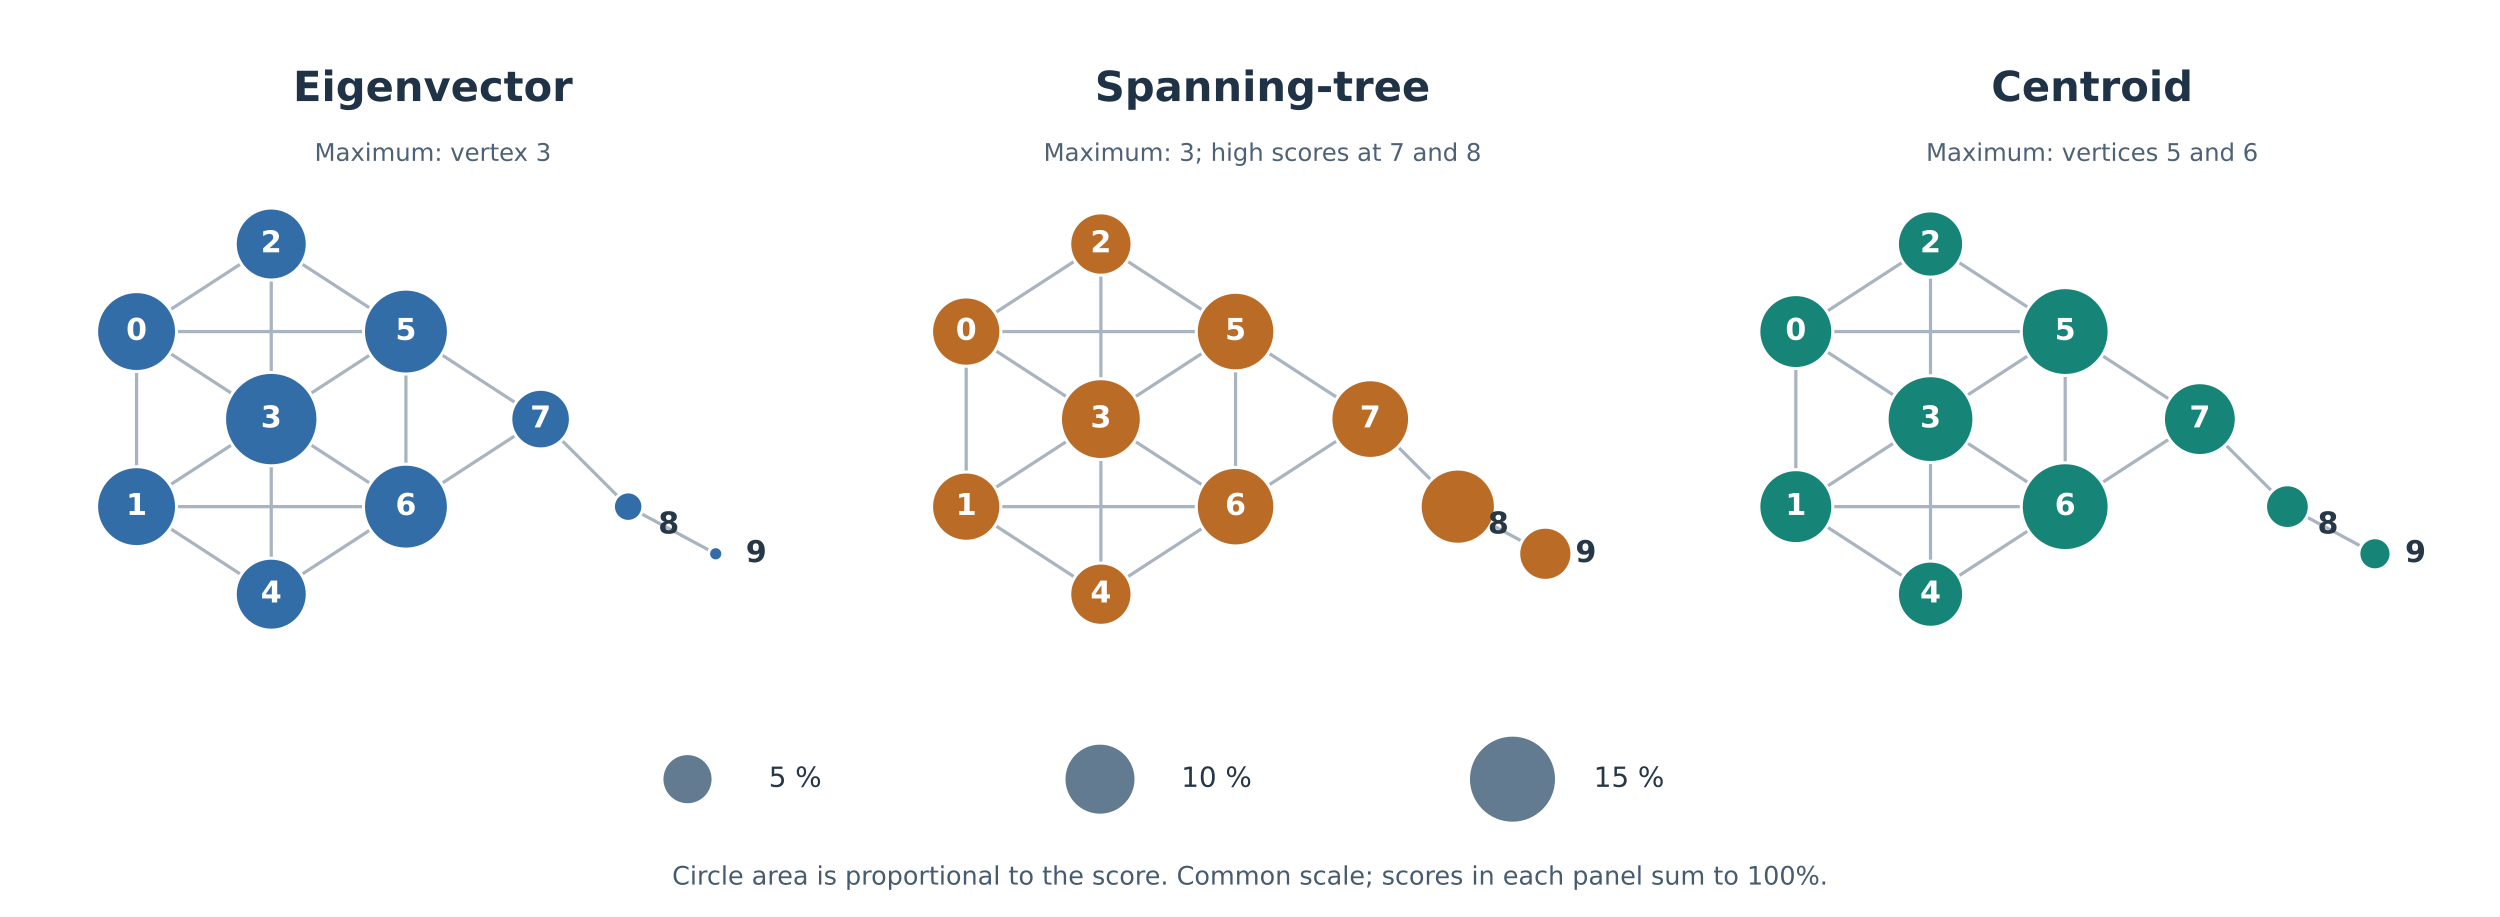
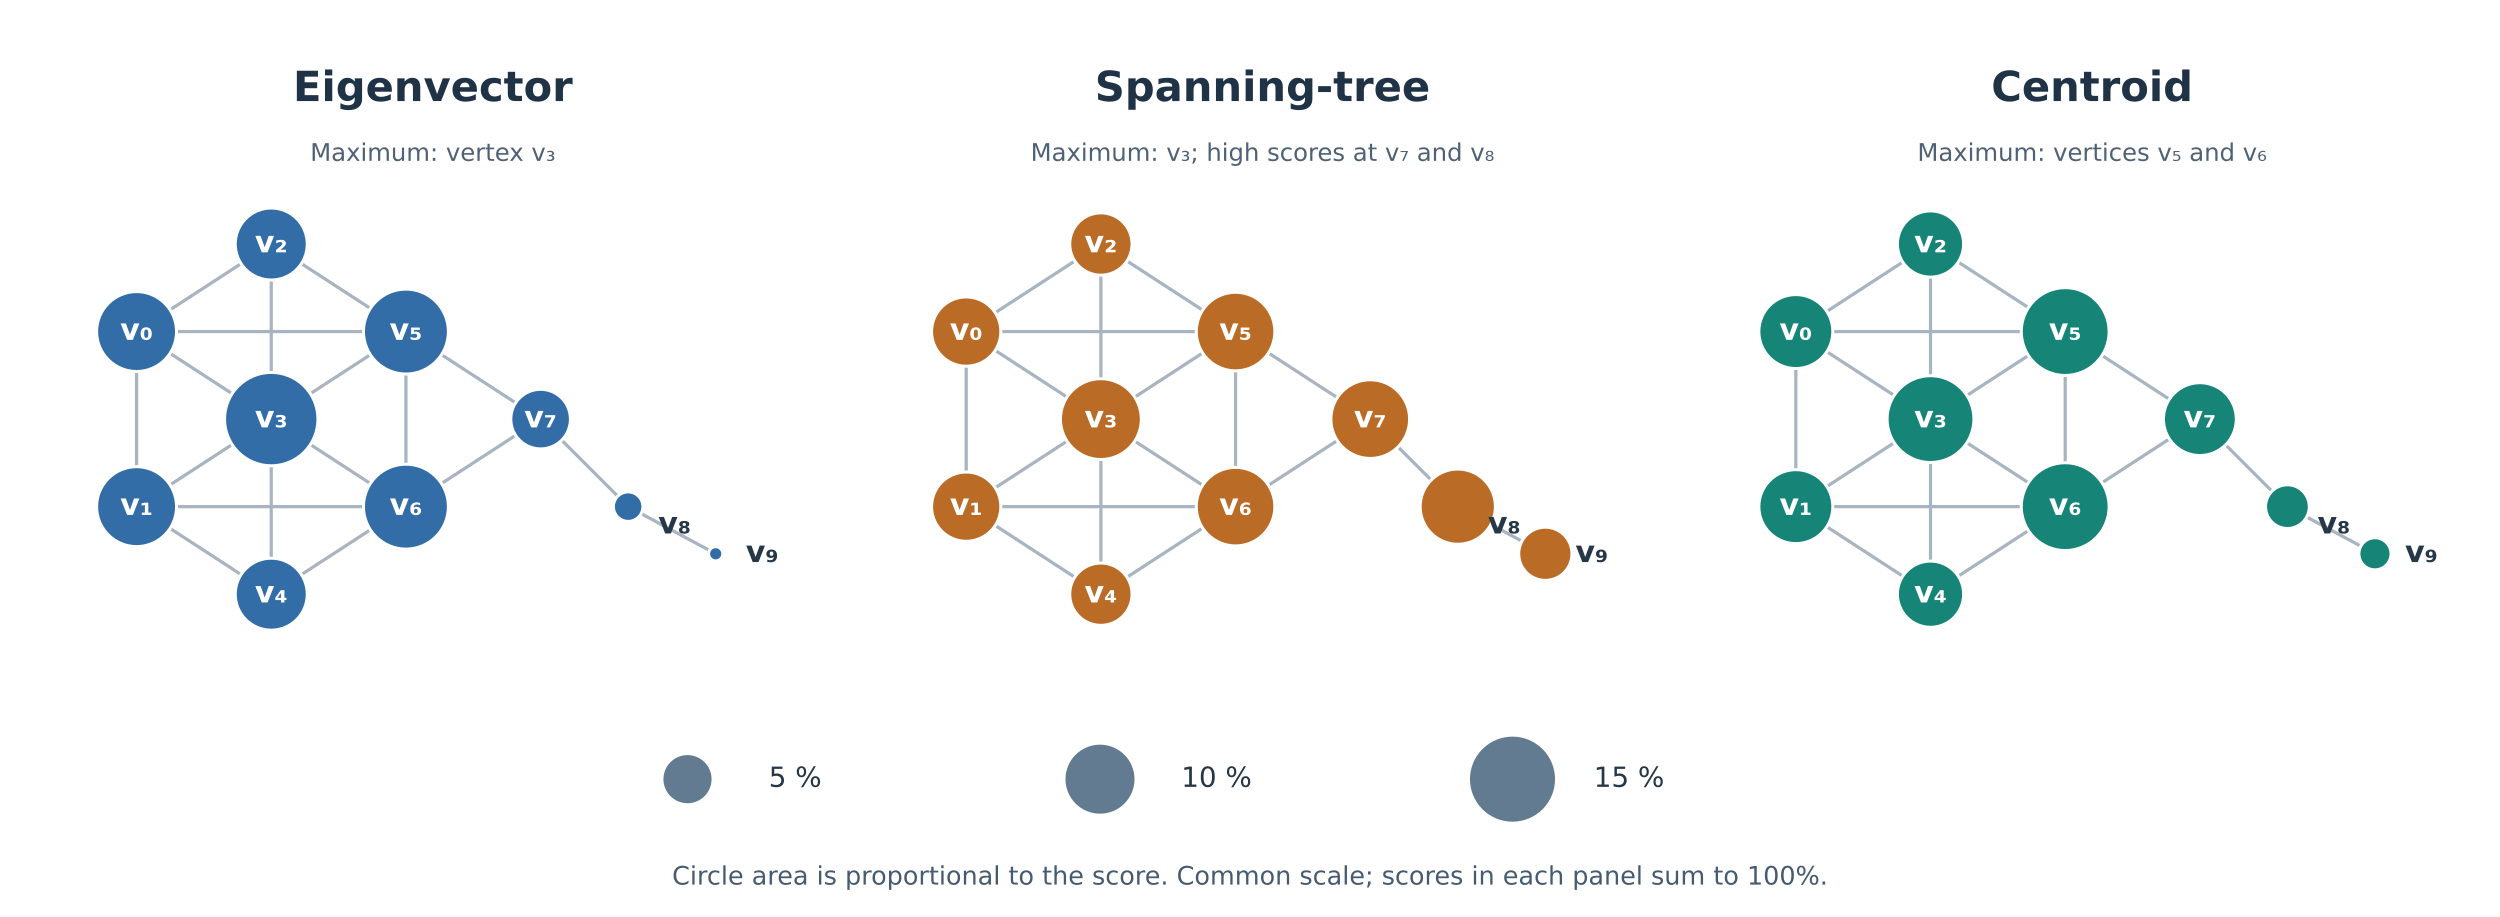
<svg xmlns="http://www.w3.org/2000/svg" xmlns:xlink="http://www.w3.org/1999/xlink" width="1080pt" height="396pt" viewBox="0 0 1080 396" version="1.1">
  <defs>
    <style type="text/css">*{stroke-linejoin: round; stroke-linecap: butt}</style>
  </defs>
  <g id="figure_1">
    <g id="patch_1">
      <path d="M 0 396  L 1080 396  L 1080 0  L 0 0  z " style="fill: #ffffff" />
    </g>
    <g id="axes_1">
      <g id="line2d_1">
        <path d="M 59 143.235  L 59 218.871  " clip-path="url(#pb91f4ada5d)" style="fill: none; stroke: #a9b4c1; stroke-width: 1.4; stroke-linecap: square" />
      </g>
      <g id="line2d_2">
        <path d="M 59 143.235  L 117.182 105.416  " clip-path="url(#pb91f4ada5d)" style="fill: none; stroke: #a9b4c1; stroke-width: 1.4; stroke-linecap: square" />
      </g>
      <g id="line2d_3">
        <path d="M 59 143.235  L 117.182 181.053  " clip-path="url(#pb91f4ada5d)" style="fill: none; stroke: #a9b4c1; stroke-width: 1.4; stroke-linecap: square" />
      </g>
      <g id="line2d_4">
        <path d="M 59 143.235  L 175.364 143.235  " clip-path="url(#pb91f4ada5d)" style="fill: none; stroke: #a9b4c1; stroke-width: 1.4; stroke-linecap: square" />
      </g>
      <g id="line2d_5">
        <path d="M 59 218.871  L 117.182 181.053  " clip-path="url(#pb91f4ada5d)" style="fill: none; stroke: #a9b4c1; stroke-width: 1.4; stroke-linecap: square" />
      </g>
      <g id="line2d_6">
        <path d="M 59 218.871  L 117.182 256.689  " clip-path="url(#pb91f4ada5d)" style="fill: none; stroke: #a9b4c1; stroke-width: 1.4; stroke-linecap: square" />
      </g>
      <g id="line2d_7">
        <path d="M 59 218.871  L 175.364 218.871  " clip-path="url(#pb91f4ada5d)" style="fill: none; stroke: #a9b4c1; stroke-width: 1.4; stroke-linecap: square" />
      </g>
      <g id="line2d_8">
        <path d="M 117.182 105.416  L 117.182 181.053  " clip-path="url(#pb91f4ada5d)" style="fill: none; stroke: #a9b4c1; stroke-width: 1.4; stroke-linecap: square" />
      </g>
      <g id="line2d_9">
        <path d="M 117.182 105.416  L 175.364 143.235  " clip-path="url(#pb91f4ada5d)" style="fill: none; stroke: #a9b4c1; stroke-width: 1.4; stroke-linecap: square" />
      </g>
      <g id="line2d_10">
        <path d="M 117.182 181.053  L 117.182 256.689  " clip-path="url(#pb91f4ada5d)" style="fill: none; stroke: #a9b4c1; stroke-width: 1.4; stroke-linecap: square" />
      </g>
      <g id="line2d_11">
        <path d="M 117.182 181.053  L 175.364 143.235  " clip-path="url(#pb91f4ada5d)" style="fill: none; stroke: #a9b4c1; stroke-width: 1.4; stroke-linecap: square" />
      </g>
      <g id="line2d_12">
        <path d="M 117.182 181.053  L 175.364 218.871  " clip-path="url(#pb91f4ada5d)" style="fill: none; stroke: #a9b4c1; stroke-width: 1.4; stroke-linecap: square" />
      </g>
      <g id="line2d_13">
        <path d="M 117.182 256.689  L 175.364 218.871  " clip-path="url(#pb91f4ada5d)" style="fill: none; stroke: #a9b4c1; stroke-width: 1.4; stroke-linecap: square" />
      </g>
      <g id="line2d_14">
        <path d="M 175.364 143.235  L 175.364 218.871  " clip-path="url(#pb91f4ada5d)" style="fill: none; stroke: #a9b4c1; stroke-width: 1.4; stroke-linecap: square" />
      </g>
      <g id="line2d_15">
        <path d="M 175.364 143.235  L 233.545 181.053  " clip-path="url(#pb91f4ada5d)" style="fill: none; stroke: #a9b4c1; stroke-width: 1.4; stroke-linecap: square" />
      </g>
      <g id="line2d_16">
        <path d="M 175.364 218.871  L 233.545 181.053  " clip-path="url(#pb91f4ada5d)" style="fill: none; stroke: #a9b4c1; stroke-width: 1.4; stroke-linecap: square" />
      </g>
      <g id="line2d_17">
        <path d="M 233.545 181.053  L 271.364 218.871  " clip-path="url(#pb91f4ada5d)" style="fill: none; stroke: #a9b4c1; stroke-width: 1.4; stroke-linecap: square" />
      </g>
      <g id="line2d_18">
        <path d="M 271.364 218.871  L 309.182 239.235  " clip-path="url(#pb91f4ada5d)" style="fill: none; stroke: #a9b4c1; stroke-width: 1.4; stroke-linecap: square" />
      </g>
      <g id="PathCollection_1">
        <path d="M 59 160.496  C 63.578 160.496 67.968 158.677 71.205 155.44  C 74.442 152.203 76.261 147.812 76.261 143.235  C 76.261 138.657 74.442 134.266 71.205 131.029  C 67.968 127.792 63.578 125.974 59 125.974  C 54.422 125.974 50.032 127.792 46.795 131.029  C 43.558 134.266 41.739 138.657 41.739 143.235  C 41.739 147.812 43.558 152.203 46.795 155.44  C 50.032 158.677 54.422 160.496 59 160.496  z " clip-path="url(#pb91f4ada5d)" style="fill: #326da8; stroke: #ffffff; stroke-width: 1.3" />
        <path d="M 59 236.132  C 63.578 236.132 67.968 234.313 71.205 231.076  C 74.442 227.839 76.261 223.449 76.261 218.871  C 76.261 214.293 74.442 209.902 71.205 206.666  C 67.968 203.429 63.578 201.61 59 201.61  C 54.422 201.61 50.032 203.429 46.795 206.666  C 43.558 209.902 41.739 214.293 41.739 218.871  C 41.739 223.449 43.558 227.839 46.795 231.076  C 50.032 234.313 54.422 236.132 59 236.132  z " clip-path="url(#pb91f4ada5d)" style="fill: #326da8; stroke: #ffffff; stroke-width: 1.3" />
        <path d="M 117.182 120.966  C 121.306 120.966 125.261 119.328 128.177 116.412  C 131.093 113.496 132.732 109.54 132.732 105.416  C 132.732 101.293 131.093 97.337 128.177 94.421  C 125.261 91.505 121.306 89.867 117.182 89.867  C 113.058 89.867 109.102 91.505 106.186 94.421  C 103.271 97.337 101.632 101.293 101.632 105.416  C 101.632 109.54 103.271 113.496 106.186 116.412  C 109.102 119.328 113.058 120.966 117.182 120.966  z " clip-path="url(#pb91f4ada5d)" style="fill: #326da8; stroke: #ffffff; stroke-width: 1.3" />
        <path d="M 117.182 201.225  C 122.531 201.225 127.663 199.099 131.446 195.316  C 135.228 191.534 137.354 186.402 137.354 181.053  C 137.354 175.703 135.228 170.572 131.446 166.789  C 127.663 163.006 122.531 160.881 117.182 160.881  C 111.832 160.881 106.701 163.006 102.918 166.789  C 99.135 170.572 97.01 175.703 97.01 181.053  C 97.01 186.402 99.135 191.534 102.918 195.316  C 106.701 199.099 111.832 201.225 117.182 201.225  z " clip-path="url(#pb91f4ada5d)" style="fill: #326da8; stroke: #ffffff; stroke-width: 1.3" />
        <path d="M 117.182 272.239  C 121.306 272.239 125.261 270.6 128.177 267.684  C 131.093 264.768 132.732 260.813 132.732 256.689  C 132.732 252.565 131.093 248.61 128.177 245.694  C 125.261 242.778 121.306 241.139 117.182 241.139  C 113.058 241.139 109.102 242.778 106.186 245.694  C 103.271 248.61 101.632 252.565 101.632 256.689  C 101.632 260.813 103.271 264.768 106.186 267.684  C 109.102 270.6 113.058 272.239 117.182 272.239  z " clip-path="url(#pb91f4ada5d)" style="fill: #326da8; stroke: #ffffff; stroke-width: 1.3" />
        <path d="M 175.364 161.576  C 180.228 161.576 184.894 159.644 188.333 156.204  C 191.773 152.764 193.705 148.099 193.705 143.235  C 193.705 138.37 191.773 133.705 188.333 130.265  C 184.894 126.826 180.228 124.893 175.364 124.893  C 170.499 124.893 165.834 126.826 162.394 130.265  C 158.955 133.705 157.022 138.37 157.022 143.235  C 157.022 148.099 158.955 152.764 162.394 156.204  C 165.834 159.644 170.499 161.576 175.364 161.576  z " clip-path="url(#pb91f4ada5d)" style="fill: #326da8; stroke: #ffffff; stroke-width: 1.3" />
        <path d="M 175.364 237.213  C 180.228 237.213 184.894 235.28 188.333 231.84  C 191.773 228.401 193.705 223.735 193.705 218.871  C 193.705 214.007 191.773 209.341 188.333 205.901  C 184.894 202.462 180.228 200.529 175.364 200.529  C 170.499 200.529 165.834 202.462 162.394 205.901  C 158.955 209.341 157.022 214.007 157.022 218.871  C 157.022 223.735 158.955 228.401 162.394 231.84  C 165.834 235.28 170.499 237.213 175.364 237.213  z " clip-path="url(#pb91f4ada5d)" style="fill: #326da8; stroke: #ffffff; stroke-width: 1.3" />
        <path d="M 233.545 193.925  C 236.959 193.925 240.233 192.568 242.647 190.154  C 245.061 187.741 246.417 184.466 246.417 181.053  C 246.417 177.639 245.061 174.365 242.647 171.951  C 240.233 169.537 236.959 168.181 233.545 168.181  C 230.132 168.181 226.858 169.537 224.444 171.951  C 222.03 174.365 220.674 177.639 220.674 181.053  C 220.674 184.466 222.03 187.741 224.444 190.154  C 226.858 192.568 230.132 193.925 233.545 193.925  z " clip-path="url(#pb91f4ada5d)" style="fill: #326da8; stroke: #ffffff; stroke-width: 1.3" />
        <path d="M 271.364 225.248  C 273.055 225.248 274.677 224.576 275.873 223.38  C 277.069 222.184 277.741 220.562 277.741 218.871  C 277.741 217.18 277.069 215.558 275.873 214.362  C 274.677 213.166 273.055 212.494 271.364 212.494  C 269.672 212.494 268.05 213.166 266.854 214.362  C 265.659 215.558 264.987 217.18 264.987 218.871  C 264.987 220.562 265.659 222.184 266.854 223.38  C 268.05 224.576 269.672 225.248 271.364 225.248  z " clip-path="url(#pb91f4ada5d)" style="fill: #326da8; stroke: #ffffff; stroke-width: 1.3" />
        <path d="M 309.182 242.308  C 309.997 242.308 310.778 241.984 311.355 241.407  C 311.931 240.831 312.255 240.05 312.255 239.235  C 312.255 238.42 311.931 237.638 311.355 237.062  C 310.778 236.485 309.997 236.162 309.182 236.162  C 308.367 236.162 307.585 236.485 307.009 237.062  C 306.433 237.638 306.109 238.42 306.109 239.235  C 306.109 240.05 306.433 240.831 307.009 241.407  C 307.585 241.984 308.367 242.308 309.182 242.308  z " clip-path="url(#pb91f4ada5d)" style="fill: #326da8; stroke: #ffffff; stroke-width: 1.3" />
      </g>
      <g id="text_1">
-         <text style="font-size: 10.5px; font-family: 'DejaVu Sans'; text-anchor: middle; fill: #4f6175" x="187" y="69.501" transform="rotate(-0 187 69.50073)">Maximum: vertex 3</text>
+         <text style="font-size: 10.5px; font-family: 'DejaVu Sans'; text-anchor: middle; fill: #4f6175" x="187" y="69.501" transform="rotate(-0 187 69.50073)">Maximum: vertex v₃</text>
      </g>
      <g id="text_2">
        <text style="font-weight: 700; font-size: 18px; font-family: 'DejaVu Sans'; text-anchor: middle; fill: #203246" x="187" y="43.671" transform="rotate(-0 187 43.67091)">Eigenvector</text>
      </g>
      <g id="text_3">
-         <text style="font-weight: 700; font-size: 13px; font-family: 'DejaVu Sans'; text-anchor: middle; fill: #ffffff" x="59" y="146.822" transform="rotate(-0 59 146.8217)">0</text>
+         <text style="font-weight: 700; font-size: 13px; font-family: 'DejaVu Sans'; text-anchor: middle; fill: #ffffff" x="59" y="146.822" transform="rotate(-0 59 146.8217)">v₀</text>
      </g>
      <g id="text_4">
-         <text style="font-weight: 700; font-size: 13px; font-family: 'DejaVu Sans'; text-anchor: middle; fill: #ffffff" x="59" y="222.458" transform="rotate(-0 59 222.4581)">1</text>
+         <text style="font-weight: 700; font-size: 13px; font-family: 'DejaVu Sans'; text-anchor: middle; fill: #ffffff" x="59" y="222.458" transform="rotate(-0 59 222.4581)">v₁</text>
      </g>
      <g id="text_5">
-         <text style="font-weight: 700; font-size: 13px; font-family: 'DejaVu Sans'; text-anchor: middle; fill: #ffffff" x="117.182" y="109.004" transform="rotate(-0 117.1818 109.0036)">2</text>
+         <text style="font-weight: 700; font-size: 13px; font-family: 'DejaVu Sans'; text-anchor: middle; fill: #ffffff" x="117.182" y="109.004" transform="rotate(-0 117.1818 109.0036)">v₂</text>
      </g>
      <g id="text_6">
-         <text style="font-weight: 700; font-size: 13px; font-family: 'DejaVu Sans'; text-anchor: middle; fill: #ffffff" x="117.182" y="184.64" transform="rotate(-0 117.1818 184.6399)">3</text>
+         <text style="font-weight: 700; font-size: 13px; font-family: 'DejaVu Sans'; text-anchor: middle; fill: #ffffff" x="117.182" y="184.64" transform="rotate(-0 117.1818 184.6399)">v₃</text>
      </g>
      <g id="text_7">
-         <text style="font-weight: 700; font-size: 13px; font-family: 'DejaVu Sans'; text-anchor: middle; fill: #ffffff" x="117.182" y="260.276" transform="rotate(-0 117.1818 260.2763)">4</text>
+         <text style="font-weight: 700; font-size: 13px; font-family: 'DejaVu Sans'; text-anchor: middle; fill: #ffffff" x="117.182" y="260.276" transform="rotate(-0 117.1818 260.2763)">v₄</text>
      </g>
      <g id="text_8">
-         <text style="font-weight: 700; font-size: 13px; font-family: 'DejaVu Sans'; text-anchor: middle; fill: #ffffff" x="175.364" y="146.822" transform="rotate(-0 175.3636 146.8217)">5</text>
+         <text style="font-weight: 700; font-size: 13px; font-family: 'DejaVu Sans'; text-anchor: middle; fill: #ffffff" x="175.364" y="146.822" transform="rotate(-0 175.3636 146.8217)">v₅</text>
      </g>
      <g id="text_9">
-         <text style="font-weight: 700; font-size: 13px; font-family: 'DejaVu Sans'; text-anchor: middle; fill: #ffffff" x="175.364" y="222.458" transform="rotate(-0 175.3636 222.4581)">6</text>
+         <text style="font-weight: 700; font-size: 13px; font-family: 'DejaVu Sans'; text-anchor: middle; fill: #ffffff" x="175.364" y="222.458" transform="rotate(-0 175.3636 222.4581)">v₆</text>
      </g>
      <g id="text_10">
-         <text style="font-weight: 700; font-size: 13px; font-family: 'DejaVu Sans'; text-anchor: middle; fill: #ffffff" x="233.545" y="184.64" transform="rotate(-0 233.5455 184.6399)">7</text>
+         <text style="font-weight: 700; font-size: 13px; font-family: 'DejaVu Sans'; text-anchor: middle; fill: #ffffff" x="233.545" y="184.64" transform="rotate(-0 233.5455 184.6399)">v₇</text>
      </g>
      <g id="text_11">
-         <text style="font-weight: 700; font-size: 13px; font-family: 'DejaVu Sans'; text-anchor: start; fill: #263747" x="284.364" y="230.458" transform="rotate(-0 284.3636 230.4581)">8</text>
+         <text style="font-weight: 700; font-size: 13px; font-family: 'DejaVu Sans'; text-anchor: start; fill: #263747" x="284.364" y="230.458" transform="rotate(-0 284.3636 230.4581)">v₈</text>
      </g>
      <g id="text_12">
-         <text style="font-weight: 700; font-size: 13px; font-family: 'DejaVu Sans'; text-anchor: start; fill: #263747" x="322.182" y="242.822" transform="rotate(-0 322.1818 242.8217)">9</text>
+         <text style="font-weight: 700; font-size: 13px; font-family: 'DejaVu Sans'; text-anchor: start; fill: #263747" x="322.182" y="242.822" transform="rotate(-0 322.1818 242.8217)">v₉</text>
      </g>
    </g>
    <g id="axes_2">
      <g id="line2d_19">
        <path d="M 417.4 143.235  L 417.4 218.871  " clip-path="url(#p3209a8b4b2)" style="fill: none; stroke: #a9b4c1; stroke-width: 1.4; stroke-linecap: square" />
      </g>
      <g id="line2d_20">
        <path d="M 417.4 143.235  L 475.582 105.416  " clip-path="url(#p3209a8b4b2)" style="fill: none; stroke: #a9b4c1; stroke-width: 1.4; stroke-linecap: square" />
      </g>
      <g id="line2d_21">
        <path d="M 417.4 143.235  L 475.582 181.053  " clip-path="url(#p3209a8b4b2)" style="fill: none; stroke: #a9b4c1; stroke-width: 1.4; stroke-linecap: square" />
      </g>
      <g id="line2d_22">
        <path d="M 417.4 143.235  L 533.764 143.235  " clip-path="url(#p3209a8b4b2)" style="fill: none; stroke: #a9b4c1; stroke-width: 1.4; stroke-linecap: square" />
      </g>
      <g id="line2d_23">
        <path d="M 417.4 218.871  L 475.582 181.053  " clip-path="url(#p3209a8b4b2)" style="fill: none; stroke: #a9b4c1; stroke-width: 1.4; stroke-linecap: square" />
      </g>
      <g id="line2d_24">
        <path d="M 417.4 218.871  L 475.582 256.689  " clip-path="url(#p3209a8b4b2)" style="fill: none; stroke: #a9b4c1; stroke-width: 1.4; stroke-linecap: square" />
      </g>
      <g id="line2d_25">
        <path d="M 417.4 218.871  L 533.764 218.871  " clip-path="url(#p3209a8b4b2)" style="fill: none; stroke: #a9b4c1; stroke-width: 1.4; stroke-linecap: square" />
      </g>
      <g id="line2d_26">
        <path d="M 475.582 105.416  L 475.582 181.053  " clip-path="url(#p3209a8b4b2)" style="fill: none; stroke: #a9b4c1; stroke-width: 1.4; stroke-linecap: square" />
      </g>
      <g id="line2d_27">
        <path d="M 475.582 105.416  L 533.764 143.235  " clip-path="url(#p3209a8b4b2)" style="fill: none; stroke: #a9b4c1; stroke-width: 1.4; stroke-linecap: square" />
      </g>
      <g id="line2d_28">
        <path d="M 475.582 181.053  L 475.582 256.689  " clip-path="url(#p3209a8b4b2)" style="fill: none; stroke: #a9b4c1; stroke-width: 1.4; stroke-linecap: square" />
      </g>
      <g id="line2d_29">
        <path d="M 475.582 181.053  L 533.764 143.235  " clip-path="url(#p3209a8b4b2)" style="fill: none; stroke: #a9b4c1; stroke-width: 1.4; stroke-linecap: square" />
      </g>
      <g id="line2d_30">
        <path d="M 475.582 181.053  L 533.764 218.871  " clip-path="url(#p3209a8b4b2)" style="fill: none; stroke: #a9b4c1; stroke-width: 1.4; stroke-linecap: square" />
      </g>
      <g id="line2d_31">
        <path d="M 475.582 256.689  L 533.764 218.871  " clip-path="url(#p3209a8b4b2)" style="fill: none; stroke: #a9b4c1; stroke-width: 1.4; stroke-linecap: square" />
      </g>
      <g id="line2d_32">
        <path d="M 533.764 143.235  L 533.764 218.871  " clip-path="url(#p3209a8b4b2)" style="fill: none; stroke: #a9b4c1; stroke-width: 1.4; stroke-linecap: square" />
      </g>
      <g id="line2d_33">
        <path d="M 533.764 143.235  L 591.945 181.053  " clip-path="url(#p3209a8b4b2)" style="fill: none; stroke: #a9b4c1; stroke-width: 1.4; stroke-linecap: square" />
      </g>
      <g id="line2d_34">
        <path d="M 533.764 218.871  L 591.945 181.053  " clip-path="url(#p3209a8b4b2)" style="fill: none; stroke: #a9b4c1; stroke-width: 1.4; stroke-linecap: square" />
      </g>
      <g id="line2d_35">
        <path d="M 591.945 181.053  L 629.764 218.871  " clip-path="url(#p3209a8b4b2)" style="fill: none; stroke: #a9b4c1; stroke-width: 1.4; stroke-linecap: square" />
      </g>
      <g id="line2d_36">
        <path d="M 629.764 218.871  L 667.582 239.235  " clip-path="url(#p3209a8b4b2)" style="fill: none; stroke: #a9b4c1; stroke-width: 1.4; stroke-linecap: square" />
      </g>
      <g id="PathCollection_2">
        <path d="M 417.4 158.194  C 421.367 158.194 425.172 156.617 427.978 153.812  C 430.783 151.007 432.359 147.202 432.359 143.235  C 432.359 139.267 430.783 135.462 427.978 132.657  C 425.172 129.852 421.367 128.276 417.4 128.276  C 413.433 128.276 409.628 129.852 406.822 132.657  C 404.017 135.462 402.441 139.267 402.441 143.235  C 402.441 147.202 404.017 151.007 406.822 153.812  C 409.628 156.617 413.433 158.194 417.4 158.194  z " clip-path="url(#p3209a8b4b2)" style="fill: #ba6b26; stroke: #ffffff; stroke-width: 1.3" />
        <path d="M 417.4 233.83  C 421.367 233.83 425.172 232.254 427.978 229.448  C 430.783 226.643 432.359 222.838 432.359 218.871  C 432.359 214.904 430.783 211.099 427.978 208.293  C 425.172 205.488 421.367 203.912 417.4 203.912  C 413.433 203.912 409.628 205.488 406.822 208.293  C 404.017 211.099 402.441 214.904 402.441 218.871  C 402.441 222.838 404.017 226.643 406.822 229.448  C 409.628 232.254 413.433 233.83 417.4 233.83  z " clip-path="url(#p3209a8b4b2)" style="fill: #ba6b26; stroke: #ffffff; stroke-width: 1.3" />
        <path d="M 475.582 118.869  C 479.15 118.869 482.572 117.452 485.094 114.929  C 487.617 112.406 489.035 108.984 489.035 105.416  C 489.035 101.849 487.617 98.427 485.094 95.904  C 482.572 93.381 479.15 91.964 475.582 91.964  C 472.014 91.964 468.592 93.381 466.069 95.904  C 463.546 98.427 462.129 101.849 462.129 105.416  C 462.129 108.984 463.546 112.406 466.069 114.929  C 468.592 117.452 472.014 118.869 475.582 118.869  z " clip-path="url(#p3209a8b4b2)" style="fill: #ba6b26; stroke: #ffffff; stroke-width: 1.3" />
        <path d="M 475.582 198.514  C 480.213 198.514 484.654 196.674 487.929 193.4  C 491.203 190.125 493.043 185.684 493.043 181.053  C 493.043 176.422 491.203 171.98 487.929 168.706  C 484.654 165.431 480.213 163.591 475.582 163.591  C 470.951 163.591 466.509 165.431 463.235 168.706  C 459.96 171.98 458.12 176.422 458.12 181.053  C 458.12 185.684 459.96 190.125 463.235 193.4  C 466.509 196.674 470.951 198.514 475.582 198.514  z " clip-path="url(#p3209a8b4b2)" style="fill: #ba6b26; stroke: #ffffff; stroke-width: 1.3" />
        <path d="M 475.582 270.142  C 479.15 270.142 482.572 268.724 485.094 266.202  C 487.617 263.679 489.035 260.257 489.035 256.689  C 489.035 253.121 487.617 249.699 485.094 247.177  C 482.572 244.654 479.15 243.236 475.582 243.236  C 472.014 243.236 468.592 244.654 466.069 247.177  C 463.546 249.699 462.129 253.121 462.129 256.689  C 462.129 260.257 463.546 263.679 466.069 266.202  C 468.592 268.724 472.014 270.142 475.582 270.142  z " clip-path="url(#p3209a8b4b2)" style="fill: #ba6b26; stroke: #ffffff; stroke-width: 1.3" />
        <path d="M 533.764 160.204  C 538.264 160.204 542.581 158.416 545.763 155.234  C 548.945 152.051 550.733 147.735 550.733 143.235  C 550.733 138.734 548.945 134.418 545.763 131.235  C 542.581 128.053 538.264 126.265 533.764 126.265  C 529.263 126.265 524.947 128.053 521.764 131.235  C 518.582 134.418 516.794 138.734 516.794 143.235  C 516.794 147.735 518.582 152.051 521.764 155.234  C 524.947 158.416 529.263 160.204 533.764 160.204  z " clip-path="url(#p3209a8b4b2)" style="fill: #ba6b26; stroke: #ffffff; stroke-width: 1.3" />
        <path d="M 533.764 235.84  C 538.264 235.84 542.581 234.052 545.763 230.87  C 548.945 227.688 550.733 223.371 550.733 218.871  C 550.733 214.371 548.945 210.054 545.763 206.872  C 542.581 203.69 538.264 201.902 533.764 201.902  C 529.263 201.902 524.947 203.69 521.764 206.872  C 518.582 210.054 516.794 214.371 516.794 218.871  C 516.794 223.371 518.582 227.688 521.764 230.87  C 524.947 234.052 529.263 235.84 533.764 235.84  z " clip-path="url(#p3209a8b4b2)" style="fill: #ba6b26; stroke: #ffffff; stroke-width: 1.3" />
        <path d="M 591.945 198.048  C 596.453 198.048 600.776 196.258 603.963 193.07  C 607.15 189.883 608.941 185.56 608.941 181.053  C 608.941 176.545 607.15 172.222 603.963 169.035  C 600.776 165.848 596.453 164.057 591.945 164.057  C 587.438 164.057 583.115 165.848 579.928 169.035  C 576.741 172.222 574.95 176.545 574.95 181.053  C 574.95 185.56 576.741 189.883 579.928 193.07  C 583.115 196.258 587.438 198.048 591.945 198.048  z " clip-path="url(#p3209a8b4b2)" style="fill: #ba6b26; stroke: #ffffff; stroke-width: 1.3" />
        <path d="M 629.764 235.116  C 634.072 235.116 638.204 233.404 641.25 230.358  C 644.297 227.311 646.008 223.179 646.008 218.871  C 646.008 214.563 644.297 210.431 641.25 207.384  C 638.204 204.338 634.072 202.626 629.764 202.626  C 625.456 202.626 621.323 204.338 618.277 207.384  C 615.231 210.431 613.519 214.563 613.519 218.871  C 613.519 223.179 615.231 227.311 618.277 230.358  C 621.323 233.404 625.456 235.116 629.764 235.116  z " clip-path="url(#p3209a8b4b2)" style="fill: #ba6b26; stroke: #ffffff; stroke-width: 1.3" />
        <path d="M 667.582 250.721  C 670.628 250.721 673.55 249.511 675.704 247.357  C 677.858 245.203 679.069 242.281 679.069 239.235  C 679.069 236.188 677.858 233.266 675.704 231.112  C 673.55 228.958 670.628 227.748 667.582 227.748  C 664.536 227.748 661.614 228.958 659.459 231.112  C 657.305 233.266 656.095 236.188 656.095 239.235  C 656.095 242.281 657.305 245.203 659.459 247.357  C 661.614 249.511 664.536 250.721 667.582 250.721  z " clip-path="url(#p3209a8b4b2)" style="fill: #ba6b26; stroke: #ffffff; stroke-width: 1.3" />
      </g>
      <g id="text_13">
-         <text style="font-size: 10.5px; font-family: 'DejaVu Sans'; text-anchor: middle; fill: #4f6175" x="545.4" y="69.501" transform="rotate(-0 545.4 69.50073)">Maximum: 3; high scores at 7 and 8</text>
+         <text style="font-size: 10.5px; font-family: 'DejaVu Sans'; text-anchor: middle; fill: #4f6175" x="545.4" y="69.501" transform="rotate(-0 545.4 69.50073)">Maximum: v₃; high scores at v₇ and v₈</text>
      </g>
      <g id="text_14">
        <text style="font-weight: 700; font-size: 18px; font-family: 'DejaVu Sans'; text-anchor: middle; fill: #203246" x="545.4" y="43.671" transform="rotate(-0 545.4 43.67091)">Spanning-tree</text>
      </g>
      <g id="text_15">
-         <text style="font-weight: 700; font-size: 13px; font-family: 'DejaVu Sans'; text-anchor: middle; fill: #ffffff" x="417.4" y="146.822" transform="rotate(-0 417.4 146.8217)">0</text>
+         <text style="font-weight: 700; font-size: 13px; font-family: 'DejaVu Sans'; text-anchor: middle; fill: #ffffff" x="417.4" y="146.822" transform="rotate(-0 417.4 146.8217)">v₀</text>
      </g>
      <g id="text_16">
-         <text style="font-weight: 700; font-size: 13px; font-family: 'DejaVu Sans'; text-anchor: middle; fill: #ffffff" x="417.4" y="222.458" transform="rotate(-0 417.4 222.4581)">1</text>
+         <text style="font-weight: 700; font-size: 13px; font-family: 'DejaVu Sans'; text-anchor: middle; fill: #ffffff" x="417.4" y="222.458" transform="rotate(-0 417.4 222.4581)">v₁</text>
      </g>
      <g id="text_17">
-         <text style="font-weight: 700; font-size: 13px; font-family: 'DejaVu Sans'; text-anchor: middle; fill: #ffffff" x="475.582" y="109.004" transform="rotate(-0 475.5818 109.0036)">2</text>
+         <text style="font-weight: 700; font-size: 13px; font-family: 'DejaVu Sans'; text-anchor: middle; fill: #ffffff" x="475.582" y="109.004" transform="rotate(-0 475.5818 109.0036)">v₂</text>
      </g>
      <g id="text_18">
-         <text style="font-weight: 700; font-size: 13px; font-family: 'DejaVu Sans'; text-anchor: middle; fill: #ffffff" x="475.582" y="184.64" transform="rotate(-0 475.5818 184.6399)">3</text>
+         <text style="font-weight: 700; font-size: 13px; font-family: 'DejaVu Sans'; text-anchor: middle; fill: #ffffff" x="475.582" y="184.64" transform="rotate(-0 475.5818 184.6399)">v₃</text>
      </g>
      <g id="text_19">
-         <text style="font-weight: 700; font-size: 13px; font-family: 'DejaVu Sans'; text-anchor: middle; fill: #ffffff" x="475.582" y="260.276" transform="rotate(-0 475.5818 260.2763)">4</text>
+         <text style="font-weight: 700; font-size: 13px; font-family: 'DejaVu Sans'; text-anchor: middle; fill: #ffffff" x="475.582" y="260.276" transform="rotate(-0 475.5818 260.2763)">v₄</text>
      </g>
      <g id="text_20">
-         <text style="font-weight: 700; font-size: 13px; font-family: 'DejaVu Sans'; text-anchor: middle; fill: #ffffff" x="533.764" y="146.822" transform="rotate(-0 533.7636 146.8217)">5</text>
+         <text style="font-weight: 700; font-size: 13px; font-family: 'DejaVu Sans'; text-anchor: middle; fill: #ffffff" x="533.764" y="146.822" transform="rotate(-0 533.7636 146.8217)">v₅</text>
      </g>
      <g id="text_21">
-         <text style="font-weight: 700; font-size: 13px; font-family: 'DejaVu Sans'; text-anchor: middle; fill: #ffffff" x="533.764" y="222.458" transform="rotate(-0 533.7636 222.4581)">6</text>
+         <text style="font-weight: 700; font-size: 13px; font-family: 'DejaVu Sans'; text-anchor: middle; fill: #ffffff" x="533.764" y="222.458" transform="rotate(-0 533.7636 222.4581)">v₆</text>
      </g>
      <g id="text_22">
-         <text style="font-weight: 700; font-size: 13px; font-family: 'DejaVu Sans'; text-anchor: middle; fill: #ffffff" x="591.945" y="184.64" transform="rotate(-0 591.9455 184.6399)">7</text>
+         <text style="font-weight: 700; font-size: 13px; font-family: 'DejaVu Sans'; text-anchor: middle; fill: #ffffff" x="591.945" y="184.64" transform="rotate(-0 591.9455 184.6399)">v₇</text>
      </g>
      <g id="text_23">
-         <text style="font-weight: 700; font-size: 13px; font-family: 'DejaVu Sans'; text-anchor: start; fill: #263747" x="642.764" y="230.458" transform="rotate(-0 642.7636 230.4581)">8</text>
+         <text style="font-weight: 700; font-size: 13px; font-family: 'DejaVu Sans'; text-anchor: start; fill: #263747" x="642.764" y="230.458" transform="rotate(-0 642.7636 230.4581)">v₈</text>
      </g>
      <g id="text_24">
-         <text style="font-weight: 700; font-size: 13px; font-family: 'DejaVu Sans'; text-anchor: start; fill: #263747" x="680.582" y="242.822" transform="rotate(-0 680.5818 242.8217)">9</text>
+         <text style="font-weight: 700; font-size: 13px; font-family: 'DejaVu Sans'; text-anchor: start; fill: #263747" x="680.582" y="242.822" transform="rotate(-0 680.5818 242.8217)">v₉</text>
      </g>
    </g>
    <g id="axes_3">
      <g id="line2d_37">
        <path d="M 775.8 143.235  L 775.8 218.871  " clip-path="url(#p27b0816167)" style="fill: none; stroke: #a9b4c1; stroke-width: 1.4; stroke-linecap: square" />
      </g>
      <g id="line2d_38">
        <path d="M 775.8 143.235  L 833.982 105.416  " clip-path="url(#p27b0816167)" style="fill: none; stroke: #a9b4c1; stroke-width: 1.4; stroke-linecap: square" />
      </g>
      <g id="line2d_39">
        <path d="M 775.8 143.235  L 833.982 181.053  " clip-path="url(#p27b0816167)" style="fill: none; stroke: #a9b4c1; stroke-width: 1.4; stroke-linecap: square" />
      </g>
      <g id="line2d_40">
        <path d="M 775.8 143.235  L 892.164 143.235  " clip-path="url(#p27b0816167)" style="fill: none; stroke: #a9b4c1; stroke-width: 1.4; stroke-linecap: square" />
      </g>
      <g id="line2d_41">
        <path d="M 775.8 218.871  L 833.982 181.053  " clip-path="url(#p27b0816167)" style="fill: none; stroke: #a9b4c1; stroke-width: 1.4; stroke-linecap: square" />
      </g>
      <g id="line2d_42">
        <path d="M 775.8 218.871  L 833.982 256.689  " clip-path="url(#p27b0816167)" style="fill: none; stroke: #a9b4c1; stroke-width: 1.4; stroke-linecap: square" />
      </g>
      <g id="line2d_43">
        <path d="M 775.8 218.871  L 892.164 218.871  " clip-path="url(#p27b0816167)" style="fill: none; stroke: #a9b4c1; stroke-width: 1.4; stroke-linecap: square" />
      </g>
      <g id="line2d_44">
        <path d="M 833.982 105.416  L 833.982 181.053  " clip-path="url(#p27b0816167)" style="fill: none; stroke: #a9b4c1; stroke-width: 1.4; stroke-linecap: square" />
      </g>
      <g id="line2d_45">
        <path d="M 833.982 105.416  L 892.164 143.235  " clip-path="url(#p27b0816167)" style="fill: none; stroke: #a9b4c1; stroke-width: 1.4; stroke-linecap: square" />
      </g>
      <g id="line2d_46">
        <path d="M 833.982 181.053  L 833.982 256.689  " clip-path="url(#p27b0816167)" style="fill: none; stroke: #a9b4c1; stroke-width: 1.4; stroke-linecap: square" />
      </g>
      <g id="line2d_47">
        <path d="M 833.982 181.053  L 892.164 143.235  " clip-path="url(#p27b0816167)" style="fill: none; stroke: #a9b4c1; stroke-width: 1.4; stroke-linecap: square" />
      </g>
      <g id="line2d_48">
        <path d="M 833.982 181.053  L 892.164 218.871  " clip-path="url(#p27b0816167)" style="fill: none; stroke: #a9b4c1; stroke-width: 1.4; stroke-linecap: square" />
      </g>
      <g id="line2d_49">
        <path d="M 833.982 256.689  L 892.164 218.871  " clip-path="url(#p27b0816167)" style="fill: none; stroke: #a9b4c1; stroke-width: 1.4; stroke-linecap: square" />
      </g>
      <g id="line2d_50">
        <path d="M 892.164 143.235  L 892.164 218.871  " clip-path="url(#p27b0816167)" style="fill: none; stroke: #a9b4c1; stroke-width: 1.4; stroke-linecap: square" />
      </g>
      <g id="line2d_51">
        <path d="M 892.164 143.235  L 950.345 181.053  " clip-path="url(#p27b0816167)" style="fill: none; stroke: #a9b4c1; stroke-width: 1.4; stroke-linecap: square" />
      </g>
      <g id="line2d_52">
        <path d="M 892.164 218.871  L 950.345 181.053  " clip-path="url(#p27b0816167)" style="fill: none; stroke: #a9b4c1; stroke-width: 1.4; stroke-linecap: square" />
      </g>
      <g id="line2d_53">
        <path d="M 950.345 181.053  L 988.164 218.871  " clip-path="url(#p27b0816167)" style="fill: none; stroke: #a9b4c1; stroke-width: 1.4; stroke-linecap: square" />
      </g>
      <g id="line2d_54">
        <path d="M 988.164 218.871  L 1025.982 239.235  " clip-path="url(#p27b0816167)" style="fill: none; stroke: #a9b4c1; stroke-width: 1.4; stroke-linecap: square" />
      </g>
      <g id="PathCollection_3">
        <path d="M 775.8 159.207  C 780.036 159.207 784.099 157.524 787.094 154.528  C 790.089 151.533 791.772 147.47 791.772 143.235  C 791.772 138.999 790.089 134.936 787.094 131.941  C 784.099 128.945 780.036 127.263 775.8 127.263  C 771.564 127.263 767.501 128.945 764.506 131.941  C 761.511 134.936 759.828 138.999 759.828 143.235  C 759.828 147.47 761.511 151.533 764.506 154.528  C 767.501 157.524 771.564 159.207 775.8 159.207  z " clip-path="url(#p27b0816167)" style="fill: #168477; stroke: #ffffff; stroke-width: 1.3" />
        <path d="M 775.8 234.843  C 780.036 234.843 784.099 233.16 787.094 230.165  C 790.089 227.17 791.772 223.107 791.772 218.871  C 791.772 214.635 790.089 210.572 787.094 207.577  C 784.099 204.582 780.036 202.899 775.8 202.899  C 771.564 202.899 767.501 204.582 764.506 207.577  C 761.511 210.572 759.828 214.635 759.828 218.871  C 759.828 223.107 761.511 227.17 764.506 230.165  C 767.501 233.16 771.564 234.843 775.8 234.843  z " clip-path="url(#p27b0816167)" style="fill: #168477; stroke: #ffffff; stroke-width: 1.3" />
        <path d="M 833.982 119.715  C 837.774 119.715 841.411 118.209 844.093 115.527  C 846.774 112.846 848.281 109.209 848.281 105.416  C 848.281 101.624 846.774 97.987 844.093 95.305  C 841.411 92.624 837.774 91.117 833.982 91.117  C 830.19 91.117 826.552 92.624 823.871 95.305  C 821.189 97.987 819.683 101.624 819.683 105.416  C 819.683 109.209 821.189 112.846 823.871 115.527  C 826.552 118.209 830.19 119.715 833.982 119.715  z " clip-path="url(#p27b0816167)" style="fill: #168477; stroke: #ffffff; stroke-width: 1.3" />
        <path d="M 833.982 199.805  C 838.955 199.805 843.725 197.829 847.241 194.312  C 850.758 190.796 852.734 186.026 852.734 181.053  C 852.734 176.08 850.758 171.31 847.241 167.793  C 843.725 164.277 838.955 162.301 833.982 162.301  C 829.009 162.301 824.239 164.277 820.722 167.793  C 817.206 171.31 815.23 176.08 815.23 181.053  C 815.23 186.026 817.206 190.796 820.722 194.312  C 824.239 197.829 829.009 199.805 833.982 199.805  z " clip-path="url(#p27b0816167)" style="fill: #168477; stroke: #ffffff; stroke-width: 1.3" />
        <path d="M 833.982 270.988  C 837.774 270.988 841.411 269.482 844.093 266.8  C 846.774 264.119 848.281 260.481 848.281 256.689  C 848.281 252.897 846.774 249.26 844.093 246.578  C 841.411 243.897 837.774 242.39 833.982 242.39  C 830.19 242.39 826.552 243.897 823.871 246.578  C 821.189 249.26 819.683 252.897 819.683 256.689  C 819.683 260.481 821.189 264.119 823.871 266.8  C 826.552 269.482 830.19 270.988 833.982 270.988  z " clip-path="url(#p27b0816167)" style="fill: #168477; stroke: #ffffff; stroke-width: 1.3" />
        <path d="M 892.164 162.203  C 897.194 162.203 902.02 160.205 905.577 156.648  C 909.134 153.09 911.133 148.265 911.133 143.235  C 911.133 138.204 909.134 133.379 905.577 129.821  C 902.02 126.264 897.194 124.266 892.164 124.266  C 887.133 124.266 882.308 126.264 878.751 129.821  C 875.193 133.379 873.195 138.204 873.195 143.235  C 873.195 148.265 875.193 153.09 878.751 156.648  C 882.308 160.205 887.133 162.203 892.164 162.203  z " clip-path="url(#p27b0816167)" style="fill: #168477; stroke: #ffffff; stroke-width: 1.3" />
        <path d="M 892.164 237.84  C 897.194 237.84 902.02 235.841 905.577 232.284  C 909.134 228.727 911.133 223.902 911.133 218.871  C 911.133 213.84 909.134 209.015 905.577 205.458  C 902.02 201.901 897.194 199.902 892.164 199.902  C 887.133 199.902 882.308 201.901 878.751 205.458  C 875.193 209.015 873.195 213.84 873.195 218.871  C 873.195 223.902 875.193 228.727 878.751 232.284  C 882.308 235.841 887.133 237.84 892.164 237.84  z " clip-path="url(#p27b0816167)" style="fill: #168477; stroke: #ffffff; stroke-width: 1.3" />
        <path d="M 950.345 196.783  C 954.517 196.783 958.519 195.126 961.469 192.176  C 964.418 189.226 966.076 185.224 966.076 181.053  C 966.076 176.881 964.418 172.88 961.469 169.93  C 958.519 166.98 954.517 165.322 950.345 165.322  C 946.174 165.322 942.172 166.98 939.222 169.93  C 936.273 172.88 934.615 176.881 934.615 181.053  C 934.615 185.224 936.273 189.226 939.222 192.176  C 942.172 195.126 946.174 196.783 950.345 196.783  z " clip-path="url(#p27b0816167)" style="fill: #168477; stroke: #ffffff; stroke-width: 1.3" />
        <path d="M 988.164 228.309  C 990.667 228.309 993.068 227.315 994.837 225.545  C 996.607 223.775 997.602 221.374 997.602 218.871  C 997.602 216.368 996.607 213.967 994.837 212.197  C 993.068 210.427 990.667 209.433 988.164 209.433  C 985.661 209.433 983.26 210.427 981.49 212.197  C 979.72 213.967 978.725 216.368 978.725 218.871  C 978.725 221.374 979.72 223.775 981.49 225.545  C 983.26 227.315 985.661 228.309 988.164 228.309  z " clip-path="url(#p27b0816167)" style="fill: #168477; stroke: #ffffff; stroke-width: 1.3" />
        <path d="M 1025.982 246.167  C 1027.82 246.167 1029.584 245.437 1030.884 244.137  C 1032.184 242.837 1032.915 241.073 1032.915 239.235  C 1032.915 237.396 1032.184 235.632 1030.884 234.332  C 1029.584 233.032 1027.82 232.302 1025.982 232.302  C 1024.143 232.302 1022.38 233.032 1021.08 234.332  C 1019.779 235.632 1019.049 237.396 1019.049 239.235  C 1019.049 241.073 1019.779 242.837 1021.08 244.137  C 1022.38 245.437 1024.143 246.167 1025.982 246.167  z " clip-path="url(#p27b0816167)" style="fill: #168477; stroke: #ffffff; stroke-width: 1.3" />
      </g>
      <g id="text_25">
-         <text style="font-size: 10.5px; font-family: 'DejaVu Sans'; text-anchor: middle; fill: #4f6175" x="903.8" y="69.501" transform="rotate(-0 903.8 69.50073)">Maximum: vertices 5 and 6</text>
+         <text style="font-size: 10.5px; font-family: 'DejaVu Sans'; text-anchor: middle; fill: #4f6175" x="903.8" y="69.501" transform="rotate(-0 903.8 69.50073)">Maximum: vertices v₅ and v₆</text>
      </g>
      <g id="text_26">
        <text style="font-weight: 700; font-size: 18px; font-family: 'DejaVu Sans'; text-anchor: middle; fill: #203246" x="903.8" y="43.671" transform="rotate(-0 903.8 43.67091)">Centroid</text>
      </g>
      <g id="text_27">
-         <text style="font-weight: 700; font-size: 13px; font-family: 'DejaVu Sans'; text-anchor: middle; fill: #ffffff" x="775.8" y="146.822" transform="rotate(-0 775.8 146.8217)">0</text>
+         <text style="font-weight: 700; font-size: 13px; font-family: 'DejaVu Sans'; text-anchor: middle; fill: #ffffff" x="775.8" y="146.822" transform="rotate(-0 775.8 146.8217)">v₀</text>
      </g>
      <g id="text_28">
-         <text style="font-weight: 700; font-size: 13px; font-family: 'DejaVu Sans'; text-anchor: middle; fill: #ffffff" x="775.8" y="222.458" transform="rotate(-0 775.8 222.4581)">1</text>
+         <text style="font-weight: 700; font-size: 13px; font-family: 'DejaVu Sans'; text-anchor: middle; fill: #ffffff" x="775.8" y="222.458" transform="rotate(-0 775.8 222.4581)">v₁</text>
      </g>
      <g id="text_29">
-         <text style="font-weight: 700; font-size: 13px; font-family: 'DejaVu Sans'; text-anchor: middle; fill: #ffffff" x="833.982" y="109.004" transform="rotate(-0 833.9818 109.0036)">2</text>
+         <text style="font-weight: 700; font-size: 13px; font-family: 'DejaVu Sans'; text-anchor: middle; fill: #ffffff" x="833.982" y="109.004" transform="rotate(-0 833.9818 109.0036)">v₂</text>
      </g>
      <g id="text_30">
-         <text style="font-weight: 700; font-size: 13px; font-family: 'DejaVu Sans'; text-anchor: middle; fill: #ffffff" x="833.982" y="184.64" transform="rotate(-0 833.9818 184.6399)">3</text>
+         <text style="font-weight: 700; font-size: 13px; font-family: 'DejaVu Sans'; text-anchor: middle; fill: #ffffff" x="833.982" y="184.64" transform="rotate(-0 833.9818 184.6399)">v₃</text>
      </g>
      <g id="text_31">
-         <text style="font-weight: 700; font-size: 13px; font-family: 'DejaVu Sans'; text-anchor: middle; fill: #ffffff" x="833.982" y="260.276" transform="rotate(-0 833.9818 260.2763)">4</text>
+         <text style="font-weight: 700; font-size: 13px; font-family: 'DejaVu Sans'; text-anchor: middle; fill: #ffffff" x="833.982" y="260.276" transform="rotate(-0 833.9818 260.2763)">v₄</text>
      </g>
      <g id="text_32">
-         <text style="font-weight: 700; font-size: 13px; font-family: 'DejaVu Sans'; text-anchor: middle; fill: #ffffff" x="892.164" y="146.822" transform="rotate(-0 892.1636 146.8217)">5</text>
+         <text style="font-weight: 700; font-size: 13px; font-family: 'DejaVu Sans'; text-anchor: middle; fill: #ffffff" x="892.164" y="146.822" transform="rotate(-0 892.1636 146.8217)">v₅</text>
      </g>
      <g id="text_33">
-         <text style="font-weight: 700; font-size: 13px; font-family: 'DejaVu Sans'; text-anchor: middle; fill: #ffffff" x="892.164" y="222.458" transform="rotate(-0 892.1636 222.4581)">6</text>
+         <text style="font-weight: 700; font-size: 13px; font-family: 'DejaVu Sans'; text-anchor: middle; fill: #ffffff" x="892.164" y="222.458" transform="rotate(-0 892.1636 222.4581)">v₆</text>
      </g>
      <g id="text_34">
-         <text style="font-weight: 700; font-size: 13px; font-family: 'DejaVu Sans'; text-anchor: middle; fill: #ffffff" x="950.345" y="184.64" transform="rotate(-0 950.3455 184.6399)">7</text>
+         <text style="font-weight: 700; font-size: 13px; font-family: 'DejaVu Sans'; text-anchor: middle; fill: #ffffff" x="950.345" y="184.64" transform="rotate(-0 950.3455 184.6399)">v₇</text>
      </g>
      <g id="text_35">
-         <text style="font-weight: 700; font-size: 13px; font-family: 'DejaVu Sans'; text-anchor: start; fill: #263747" x="1001.164" y="230.458" transform="rotate(-0 1001.164 230.4581)">8</text>
+         <text style="font-weight: 700; font-size: 13px; font-family: 'DejaVu Sans'; text-anchor: start; fill: #263747" x="1001.164" y="230.458" transform="rotate(-0 1001.164 230.4581)">v₈</text>
      </g>
      <g id="text_36">
-         <text style="font-weight: 700; font-size: 13px; font-family: 'DejaVu Sans'; text-anchor: start; fill: #263747" x="1038.982" y="242.822" transform="rotate(-0 1038.982 242.8217)">9</text>
+         <text style="font-weight: 700; font-size: 13px; font-family: 'DejaVu Sans'; text-anchor: start; fill: #263747" x="1038.982" y="242.822" transform="rotate(-0 1038.982 242.8217)">v₉</text>
      </g>
    </g>
    <g id="axes_4">
      <g id="PathCollection_4">
        <defs>
          <path id="m124826ac66" d="M 0 10.897  C 2.89 10.897 5.662 9.749 7.706 7.706  C 9.749 5.662 10.897 2.89 10.897 0  C 10.897 -2.89 9.749 -5.662 7.706 -7.706  C 5.662 -9.749 2.89 -10.897 0 -10.897  C -2.89 -10.897 -5.662 -9.749 -7.706 -7.706  C -9.749 -5.662 -10.897 -2.89 -10.897 0  C -10.897 2.89 -9.749 5.662 -7.706 7.706  C -5.662 9.749 -2.89 10.897 0 10.897  z " style="stroke: #ffffff" />
        </defs>
        <g clip-path="url(#pb4817a5694)">
          <use xlink:href="#m124826ac66" x="297" y="336.6" style="fill: #637b91; stroke: #ffffff" />
        </g>
      </g>
      <g id="PathCollection_5">
        <defs>
          <path id="m5b805da0ff" d="M 0 15.411  C 4.087 15.411 8.007 13.787 10.897 10.897  C 13.787 8.007 15.411 4.087 15.411 0  C 15.411 -4.087 13.787 -8.007 10.897 -10.897  C 8.007 -13.787 4.087 -15.411 0 -15.411  C -4.087 -15.411 -8.007 -13.787 -10.897 -10.897  C -13.787 -8.007 -15.411 -4.087 -15.411 0  C -15.411 4.087 -13.787 8.007 -10.897 10.897  C -8.007 13.787 -4.087 15.411 0 15.411  z " style="stroke: #ffffff" />
        </defs>
        <g clip-path="url(#pb4817a5694)">
          <use xlink:href="#m5b805da0ff" x="475.2" y="336.6" style="fill: #637b91; stroke: #ffffff" />
        </g>
      </g>
      <g id="PathCollection_6">
        <defs>
          <path id="mca0470a98e" d="M 0 18.875  C 5.006 18.875 9.807 16.886 13.346 13.346  C 16.886 9.807 18.875 5.006 18.875 0  C 18.875 -5.006 16.886 -9.807 13.346 -13.346  C 9.807 -16.886 5.006 -18.875 0 -18.875  C -5.006 -18.875 -9.807 -16.886 -13.346 -13.346  C -16.886 -9.807 -18.875 -5.006 -18.875 0  C -18.875 5.006 -16.886 9.807 -13.346 13.346  C -9.807 16.886 -5.006 18.875 0 18.875  z " style="stroke: #ffffff" />
        </defs>
        <g clip-path="url(#pb4817a5694)">
          <use xlink:href="#mca0470a98e" x="653.4" y="336.6" style="fill: #637b91; stroke: #ffffff" />
        </g>
      </g>
      <g id="text_37">
        <text style="font-size: 12px; font-family: 'DejaVu Sans'; text-anchor: start; fill: #263747" x="332.1" y="339.911" transform="rotate(-0 332.1 339.9112)">5 %</text>
      </g>
      <g id="text_38">
        <text style="font-size: 12px; font-family: 'DejaVu Sans'; text-anchor: start; fill: #263747" x="510.3" y="339.911" transform="rotate(-0 510.3 339.9112)">10 %</text>
      </g>
      <g id="text_39">
        <text style="font-size: 12px; font-family: 'DejaVu Sans'; text-anchor: start; fill: #263747" x="688.5" y="339.911" transform="rotate(-0 688.5 339.9112)">15 %</text>
      </g>
    </g>
    <g id="text_40">
      <text style="font-size: 11px; font-family: 'DejaVu Sans'; text-anchor: middle; fill: #465b70" x="540" y="382.14" transform="rotate(-0 540 382.14)">Circle area is proportional to the score. Common scale; scores in each panel sum to 100%.</text>
    </g>
  </g>
  <defs>
    <clipPath id="pb91f4ada5d">
      <rect x="27" y="71.671" width="320" height="217.018" />
    </clipPath>
    <clipPath id="p3209a8b4b2">
      <rect x="385.4" y="71.671" width="320" height="217.018" />
    </clipPath>
    <clipPath id="p27b0816167">
      <rect x="743.8" y="71.671" width="320" height="217.018" />
    </clipPath>
    <clipPath id="pb4817a5694">
      <rect x="270" y="312.84" width="540" height="47.52" />
    </clipPath>
  </defs>
</svg>
